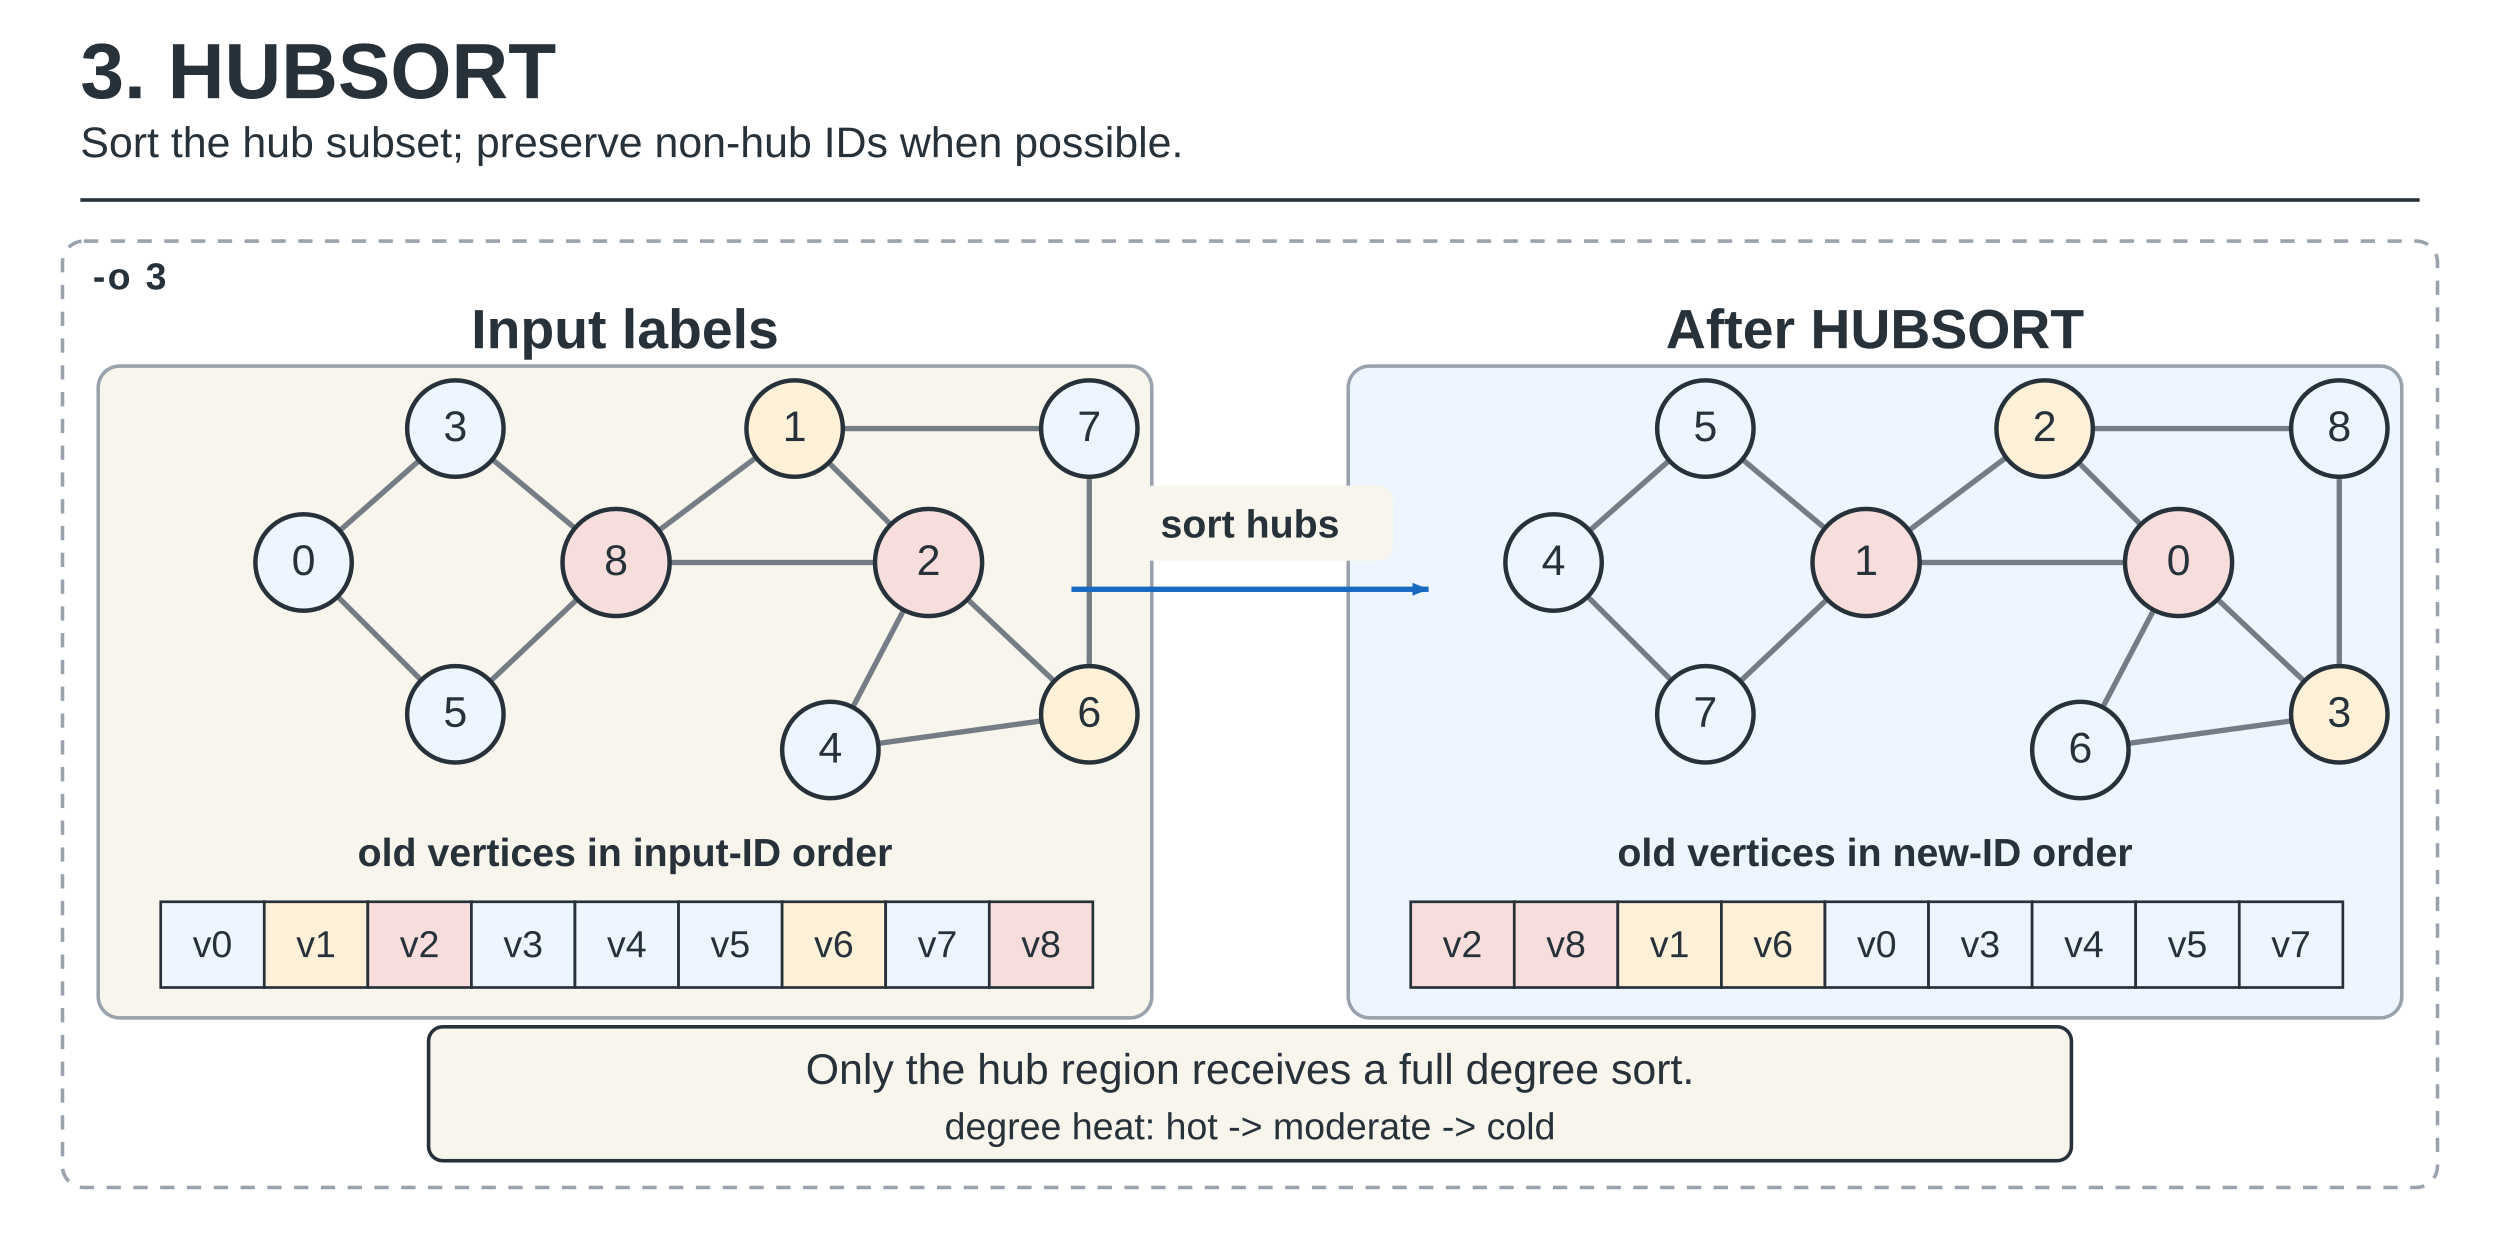
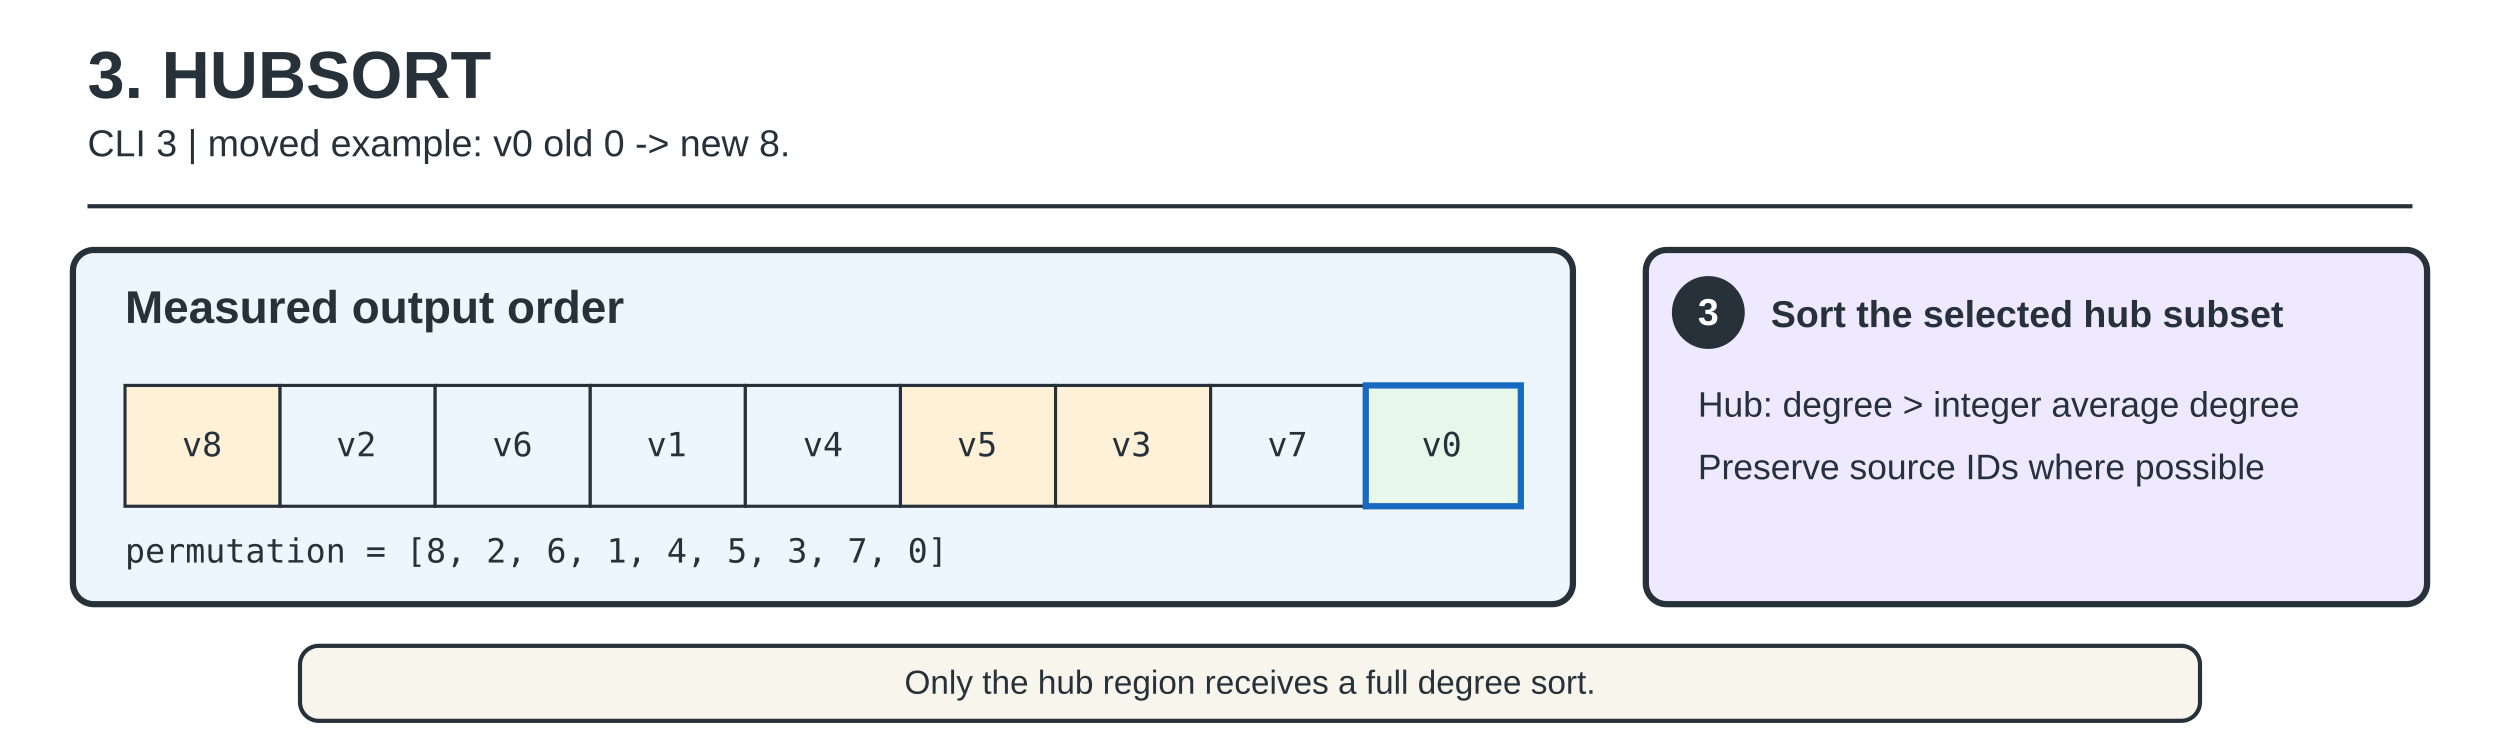
- <svg xmlns="http://www.w3.org/2000/svg" width="1400" height="700" viewBox="0 0 1400 700" role="img" aria-labelledby="title desc" fill="#27313A">
+ <svg xmlns="http://www.w3.org/2000/svg" width="1200" height="360" viewBox="0 0 1200 360" role="img" aria-labelledby="title desc" fill="#27313A">
  <defs>
-     <marker id="arrow" viewBox="0 0 10 8" markerWidth="9" markerHeight="8" refX="10" refY="4" orient="auto" markerUnits="userSpaceOnUse">
+     <marker id="arrow" viewBox="0 0 10 8" markerWidth="10" markerHeight="8" refX="10" refY="4" orient="auto" markerUnits="userSpaceOnUse">
      <path d="M0 0 L10 4 L0 8 Z" fill="#1769C2" />
-     </marker>
-     <marker id="edge-arrow" viewBox="0 0 8 6" markerWidth="7" markerHeight="6" refX="8" refY="3" orient="auto" markerUnits="userSpaceOnUse">
-       <path d="M0 0 L8 3 L0 6 Z" fill="#747D86" />
    </marker>
    <style>
      :root{color-scheme:light dark}
      @media(prefers-color-scheme:dark){
        [fill="#27313A"]{fill:#ECE7DD}[stroke="#27313A"]{stroke:#ECE7DD}
-         [fill="#FFFFFF"]{fill:#1E2327}
-         [fill="#F8F6EC"]{fill:#252A2E}[fill="#EDF5FF"]{fill:#273846}
-         [fill="#E7F7EA"]{fill:#24382A}[fill="#FFF0D8"]{fill:#3B3122}
-         [fill="#F7DEDC"]{fill:#3D292A}[fill="#EEE9FF"]{fill:#302C3C}
-         [stroke="#9AA3AD"]{stroke:#747D86}
+         [fill="#FFFFFF"]{fill:#1E2327}[fill="#F8F6EC"]{fill:#252A2E}
+         [fill="#EDF5FF"]{fill:#273846}[fill="#E7F7EA"]{fill:#24382A}
+         [fill="#FFF0D8"]{fill:#3B3122}[fill="#F7DEDC"]{fill:#3D292A}
+         [fill="#EEE9FF"]{fill:#302C3C}[stroke="#9AA3AD"]{stroke:#747D86}
+         [stroke="#1769C2"]{stroke:#63A8FF}[fill="#1769C2"]{fill:#63A8FF}
+         .arrow{stroke:#63A8FF!important}.edge{stroke:#ECE7DD!important}
      }
-       .sans{font-family:Arial,Helvetica,sans-serif}.title{font-size:44px;font-weight:700}
-       .subtitle{font-size:24px}.domain{font-size:21px;font-weight:700;letter-spacing:1.3px}
-       .heading{font-size:31px;font-weight:700}.body{font-size:24px}
-       .label{font-size:22px;font-weight:700}.small{font-size:21px}
-       .flow{fill:none;stroke:#1769C2;stroke-width:3;marker-end:url(#arrow)}
-           .graph-panel{stroke:#9AA3AD;stroke-width:2}
+       .sans{font-family:Arial,Helvetica,sans-serif}
+       .mono{font-family:"SFMono-Regular",Consolas,monospace}
+       .title{font-size:32px;font-weight:700}.subtitle{font-size:18px}
+       .domain{font-size:16px;font-weight:700;letter-spacing:1.2px}.heading{font-size:22px;font-weight:700}
+       .label{font-size:18px;font-weight:700}.body{font-size:17px}.small{font-size:16px}
+       .arrow{fill:none;stroke:#1769C2;stroke-width:3;marker-end:url(#arrow)}
+       .edge{stroke:#27313A;stroke-width:2.2}
    </style>
  </defs>
-   <rect width="1400" height="700" fill="#FFFFFF" />
-   <text x="45" y="55" class="sans title">3. HUBSORT</text>
-   <text x="45" y="88" class="sans subtitle">Sort the hub subset; preserve non-hub IDs when possible.</text>
-   <line x1="45" y1="112" x2="1355" y2="112" stroke="#27313A" stroke-width="2" />
-   <rect x="35" y="135" width="1330" height="530" rx="12" fill="none" stroke="#9AA3AD" stroke-width="2" stroke-dasharray="8 7" />
-   <text x="52" y="162" class="sans domain">-o 3</text>
-   <text x="350" y="195" text-anchor="middle" class="sans heading">Input labels</text>
-   <text x="1050" y="195" text-anchor="middle" class="sans heading">After HUBSORT</text>
-   <rect x="55" y="205" width="590" height="365" rx="12" fill="#F8F6EC" class="graph-panel" />
-   <rect x="755" y="205" width="590" height="365" rx="12" fill="#EDF5FF" class="graph-panel" />
-   <line x1="170" y1="315" x2="255" y2="240" stroke="#747D86" stroke-width="3" />
-   <line x1="170" y1="315" x2="255" y2="400" stroke="#747D86" stroke-width="3" />
-   <line x1="255" y1="240" x2="345" y2="315" stroke="#747D86" stroke-width="3" />
-   <line x1="255" y1="400" x2="345" y2="315" stroke="#747D86" stroke-width="3" />
-   <line x1="345" y1="315" x2="445" y2="240" stroke="#747D86" stroke-width="3" />
-   <line x1="345" y1="315" x2="520" y2="315" stroke="#747D86" stroke-width="3" />
-   <line x1="445" y1="240" x2="520" y2="315" stroke="#747D86" stroke-width="3" />
-   <line x1="445" y1="240" x2="610" y2="240" stroke="#747D86" stroke-width="3" />
-   <line x1="520" y1="315" x2="465" y2="420" stroke="#747D86" stroke-width="3" />
-   <line x1="520" y1="315" x2="610" y2="400" stroke="#747D86" stroke-width="3" />
-   <line x1="465" y1="420" x2="610" y2="400" stroke="#747D86" stroke-width="3" />
-   <line x1="610" y1="400" x2="610" y2="240" stroke="#747D86" stroke-width="3" />
-   <circle cx="170" cy="315" r="27" fill="#EDF5FF" stroke="#27313A" stroke-width="2.5" />
-   <text x="170" y="322" text-anchor="middle" class="sans body">0</text>
-   <circle cx="255" cy="240" r="27" fill="#EDF5FF" stroke="#27313A" stroke-width="2.5" />
-   <text x="255" y="247" text-anchor="middle" class="sans body">3</text>
-   <circle cx="255" cy="400" r="27" fill="#EDF5FF" stroke="#27313A" stroke-width="2.5" />
-   <text x="255" y="407" text-anchor="middle" class="sans body">5</text>
-   <circle cx="345" cy="315" r="30" fill="#F7DEDC" stroke="#27313A" stroke-width="2.5" />
-   <text x="345" y="322" text-anchor="middle" class="sans body">8</text>
-   <circle cx="445" cy="240" r="27" fill="#FFF0D8" stroke="#27313A" stroke-width="2.5" />
-   <text x="445" y="247" text-anchor="middle" class="sans body">1</text>
-   <circle cx="520" cy="315" r="30" fill="#F7DEDC" stroke="#27313A" stroke-width="2.5" />
-   <text x="520" y="322" text-anchor="middle" class="sans body">2</text>
-   <circle cx="465" cy="420" r="27" fill="#EDF5FF" stroke="#27313A" stroke-width="2.5" />
-   <text x="465" y="427" text-anchor="middle" class="sans body">4</text>
-   <circle cx="610" cy="400" r="27" fill="#FFF0D8" stroke="#27313A" stroke-width="2.5" />
-   <text x="610" y="407" text-anchor="middle" class="sans body">6</text>
-   <circle cx="610" cy="240" r="27" fill="#EDF5FF" stroke="#27313A" stroke-width="2.5" />
-   <text x="610" y="247" text-anchor="middle" class="sans body">7</text>
-   <path d="M600 330 H800" class="flow" />
-   <rect x="620" y="272" width="160" height="42" rx="8" fill="#F8F6EC" />
-   <text x="700" y="301" text-anchor="middle" class="sans label">sort hubs</text>
-   <line x1="870" y1="315" x2="955" y2="240" stroke="#747D86" stroke-width="3" />
-   <line x1="870" y1="315" x2="955" y2="400" stroke="#747D86" stroke-width="3" />
-   <line x1="955" y1="240" x2="1045" y2="315" stroke="#747D86" stroke-width="3" />
-   <line x1="955" y1="400" x2="1045" y2="315" stroke="#747D86" stroke-width="3" />
-   <line x1="1045" y1="315" x2="1145" y2="240" stroke="#747D86" stroke-width="3" />
-   <line x1="1045" y1="315" x2="1220" y2="315" stroke="#747D86" stroke-width="3" />
-   <line x1="1145" y1="240" x2="1220" y2="315" stroke="#747D86" stroke-width="3" />
-   <line x1="1145" y1="240" x2="1310" y2="240" stroke="#747D86" stroke-width="3" />
-   <line x1="1220" y1="315" x2="1165" y2="420" stroke="#747D86" stroke-width="3" />
-   <line x1="1220" y1="315" x2="1310" y2="400" stroke="#747D86" stroke-width="3" />
-   <line x1="1165" y1="420" x2="1310" y2="400" stroke="#747D86" stroke-width="3" />
-   <line x1="1310" y1="400" x2="1310" y2="240" stroke="#747D86" stroke-width="3" />
-   <circle cx="870" cy="315" r="27" fill="#EDF5FF" stroke="#27313A" stroke-width="2.5" />
-   <text x="870" y="322" text-anchor="middle" class="sans body">4</text>
-   <circle cx="955" cy="240" r="27" fill="#EDF5FF" stroke="#27313A" stroke-width="2.5" />
-   <text x="955" y="247" text-anchor="middle" class="sans body">5</text>
-   <circle cx="955" cy="400" r="27" fill="#EDF5FF" stroke="#27313A" stroke-width="2.5" />
-   <text x="955" y="407" text-anchor="middle" class="sans body">7</text>
-   <circle cx="1045" cy="315" r="30" fill="#F7DEDC" stroke="#27313A" stroke-width="2.5" />
-   <text x="1045" y="322" text-anchor="middle" class="sans body">1</text>
-   <circle cx="1145" cy="240" r="27" fill="#FFF0D8" stroke="#27313A" stroke-width="2.5" />
-   <text x="1145" y="247" text-anchor="middle" class="sans body">2</text>
-   <circle cx="1220" cy="315" r="30" fill="#F7DEDC" stroke="#27313A" stroke-width="2.5" />
-   <text x="1220" y="322" text-anchor="middle" class="sans body">0</text>
-   <circle cx="1165" cy="420" r="27" fill="#EDF5FF" stroke="#27313A" stroke-width="2.5" />
-   <text x="1165" y="427" text-anchor="middle" class="sans body">6</text>
-   <circle cx="1310" cy="400" r="27" fill="#FFF0D8" stroke="#27313A" stroke-width="2.5" />
-   <text x="1310" y="407" text-anchor="middle" class="sans body">3</text>
-   <circle cx="1310" cy="240" r="27" fill="#EDF5FF" stroke="#27313A" stroke-width="2.5" />
-   <text x="1310" y="247" text-anchor="middle" class="sans body">8</text>
-   <text x="350" y="485" text-anchor="middle" class="sans label">old vertices in input-ID order</text>
-   <text x="1050" y="485" text-anchor="middle" class="sans label">old vertices in new-ID order</text>
-   <rect x="90" y="505" width="58" height="48" fill="#EDF5FF" stroke="#27313A" stroke-width="1.5" />
-   <text x="119" y="536" text-anchor="middle" class="sans small">v0</text>
-   <rect x="148" y="505" width="58" height="48" fill="#FFF0D8" stroke="#27313A" stroke-width="1.5" />
-   <text x="177" y="536" text-anchor="middle" class="sans small">v1</text>
-   <rect x="206" y="505" width="58" height="48" fill="#F7DEDC" stroke="#27313A" stroke-width="1.5" />
-   <text x="235" y="536" text-anchor="middle" class="sans small">v2</text>
-   <rect x="264" y="505" width="58" height="48" fill="#EDF5FF" stroke="#27313A" stroke-width="1.5" />
-   <text x="293" y="536" text-anchor="middle" class="sans small">v3</text>
-   <rect x="322" y="505" width="58" height="48" fill="#EDF5FF" stroke="#27313A" stroke-width="1.5" />
-   <text x="351" y="536" text-anchor="middle" class="sans small">v4</text>
-   <rect x="380" y="505" width="58" height="48" fill="#EDF5FF" stroke="#27313A" stroke-width="1.5" />
-   <text x="409" y="536" text-anchor="middle" class="sans small">v5</text>
-   <rect x="438" y="505" width="58" height="48" fill="#FFF0D8" stroke="#27313A" stroke-width="1.5" />
-   <text x="467" y="536" text-anchor="middle" class="sans small">v6</text>
-   <rect x="496" y="505" width="58" height="48" fill="#EDF5FF" stroke="#27313A" stroke-width="1.5" />
-   <text x="525" y="536" text-anchor="middle" class="sans small">v7</text>
-   <rect x="554" y="505" width="58" height="48" fill="#F7DEDC" stroke="#27313A" stroke-width="1.5" />
-   <text x="583" y="536" text-anchor="middle" class="sans small">v8</text>
-   <rect x="790" y="505" width="58" height="48" fill="#F7DEDC" stroke="#27313A" stroke-width="1.5" />
-   <text x="819" y="536" text-anchor="middle" class="sans small">v2</text>
-   <rect x="848" y="505" width="58" height="48" fill="#F7DEDC" stroke="#27313A" stroke-width="1.5" />
-   <text x="877" y="536" text-anchor="middle" class="sans small">v8</text>
-   <rect x="906" y="505" width="58" height="48" fill="#FFF0D8" stroke="#27313A" stroke-width="1.5" />
-   <text x="935" y="536" text-anchor="middle" class="sans small">v1</text>
-   <rect x="964" y="505" width="58" height="48" fill="#FFF0D8" stroke="#27313A" stroke-width="1.5" />
-   <text x="993" y="536" text-anchor="middle" class="sans small">v6</text>
-   <rect x="1022" y="505" width="58" height="48" fill="#EDF5FF" stroke="#27313A" stroke-width="1.5" />
-   <text x="1051" y="536" text-anchor="middle" class="sans small">v0</text>
-   <rect x="1080" y="505" width="58" height="48" fill="#EDF5FF" stroke="#27313A" stroke-width="1.5" />
-   <text x="1109" y="536" text-anchor="middle" class="sans small">v3</text>
-   <rect x="1138" y="505" width="58" height="48" fill="#EDF5FF" stroke="#27313A" stroke-width="1.5" />
-   <text x="1167" y="536" text-anchor="middle" class="sans small">v4</text>
-   <rect x="1196" y="505" width="58" height="48" fill="#EDF5FF" stroke="#27313A" stroke-width="1.5" />
-   <text x="1225" y="536" text-anchor="middle" class="sans small">v5</text>
-   <rect x="1254" y="505" width="58" height="48" fill="#EDF5FF" stroke="#27313A" stroke-width="1.5" />
-   <text x="1283" y="536" text-anchor="middle" class="sans small">v7</text>
-   <rect x="240" y="575" width="920" height="75" rx="8" fill="#F8F6EC" stroke="#27313A" stroke-width="2" />
-   <text x="700" y="607" text-anchor="middle" class="sans body">Only the hub region receives a full degree sort.</text>
-   <text x="700" y="638" text-anchor="middle" class="sans small">degree heat: hot -&gt; moderate -&gt; cold</text>
+   <rect width="1200" height="360" fill="#FFFFFF" />
+   <text x="42" y="47" class="sans title">3. HUBSORT</text>
+   <text x="42" y="75" class="sans subtitle">CLI 3 | moved example: v0 old 0 -&gt; new 8.</text>
+   <line x1="42" y1="99" x2="1158" y2="99" stroke="#27313A" stroke-width="2" />
+   <rect x="35" y="120" width="720" height="170" rx="10" fill="#EDF5FF" stroke="#27313A" stroke-width="3" />
+   <text x="60" y="155" class="sans heading">Measured output order</text>
+   <rect x="60.00" y="185" width="74.44" height="58" fill="#FFF0D8" stroke="#27313A" stroke-width="1.5" />
+   <text x="97" y="219" class="mono small" text-anchor="middle">v8</text>
+   <rect x="134.44" y="185" width="74.44" height="58" fill="#EDF5FF" stroke="#27313A" stroke-width="1.5" />
+   <text x="171" y="219" class="mono small" text-anchor="middle">v2</text>
+   <rect x="208.89" y="185" width="74.44" height="58" fill="#EDF5FF" stroke="#27313A" stroke-width="1.5" />
+   <text x="246" y="219" class="mono small" text-anchor="middle">v6</text>
+   <rect x="283.33" y="185" width="74.44" height="58" fill="#EDF5FF" stroke="#27313A" stroke-width="1.5" />
+   <text x="320" y="219" class="mono small" text-anchor="middle">v1</text>
+   <rect x="357.78" y="185" width="74.44" height="58" fill="#EDF5FF" stroke="#27313A" stroke-width="1.5" />
+   <text x="395" y="219" class="mono small" text-anchor="middle">v4</text>
+   <rect x="432.22" y="185" width="74.44" height="58" fill="#FFF0D8" stroke="#27313A" stroke-width="1.5" />
+   <text x="469" y="219" class="mono small" text-anchor="middle">v5</text>
+   <rect x="506.67" y="185" width="74.44" height="58" fill="#FFF0D8" stroke="#27313A" stroke-width="1.5" />
+   <text x="543" y="219" class="mono small" text-anchor="middle">v3</text>
+   <rect x="581.11" y="185" width="74.44" height="58" fill="#EDF5FF" stroke="#27313A" stroke-width="1.5" />
+   <text x="618" y="219" class="mono small" text-anchor="middle">v7</text>
+   <rect x="655.56" y="185" width="74.44" height="58" fill="#E7F7EA" stroke="#1769C2" stroke-width="3" />
+   <text x="692" y="219" class="mono small" text-anchor="middle">v0</text>
+   <text x="60" y="270" class="mono small">permutation = [8, 2, 6, 1, 4, 5, 3, 7, 0]</text>
+   <rect x="790" y="120" width="375" height="170" rx="10" fill="#EEE9FF" stroke="#27313A" stroke-width="3" />
+   <circle cx="820" cy="150" r="17" fill="#27313A" stroke="#27313A" stroke-width="1" />
+   <text x="820" y="156" class="sans label" text-anchor="middle" fill="#FFFFFF">3</text>
+   <text x="850" y="157" class="sans label">Sort the selected hub subset</text>
+   <text x="815" y="200" class="sans body">Hub: degree &gt; integer average degree</text>
+   <text x="815" y="230" class="sans body">Preserve source IDs where possible</text>
+   <rect x="144" y="310" width="912" height="36" rx="9" fill="#F8F6EC" stroke="#27313A" stroke-width="2" />
+   <text x="600" y="333" class="sans small" text-anchor="middle">Only the hub region receives a full degree sort.</text>
</svg>
